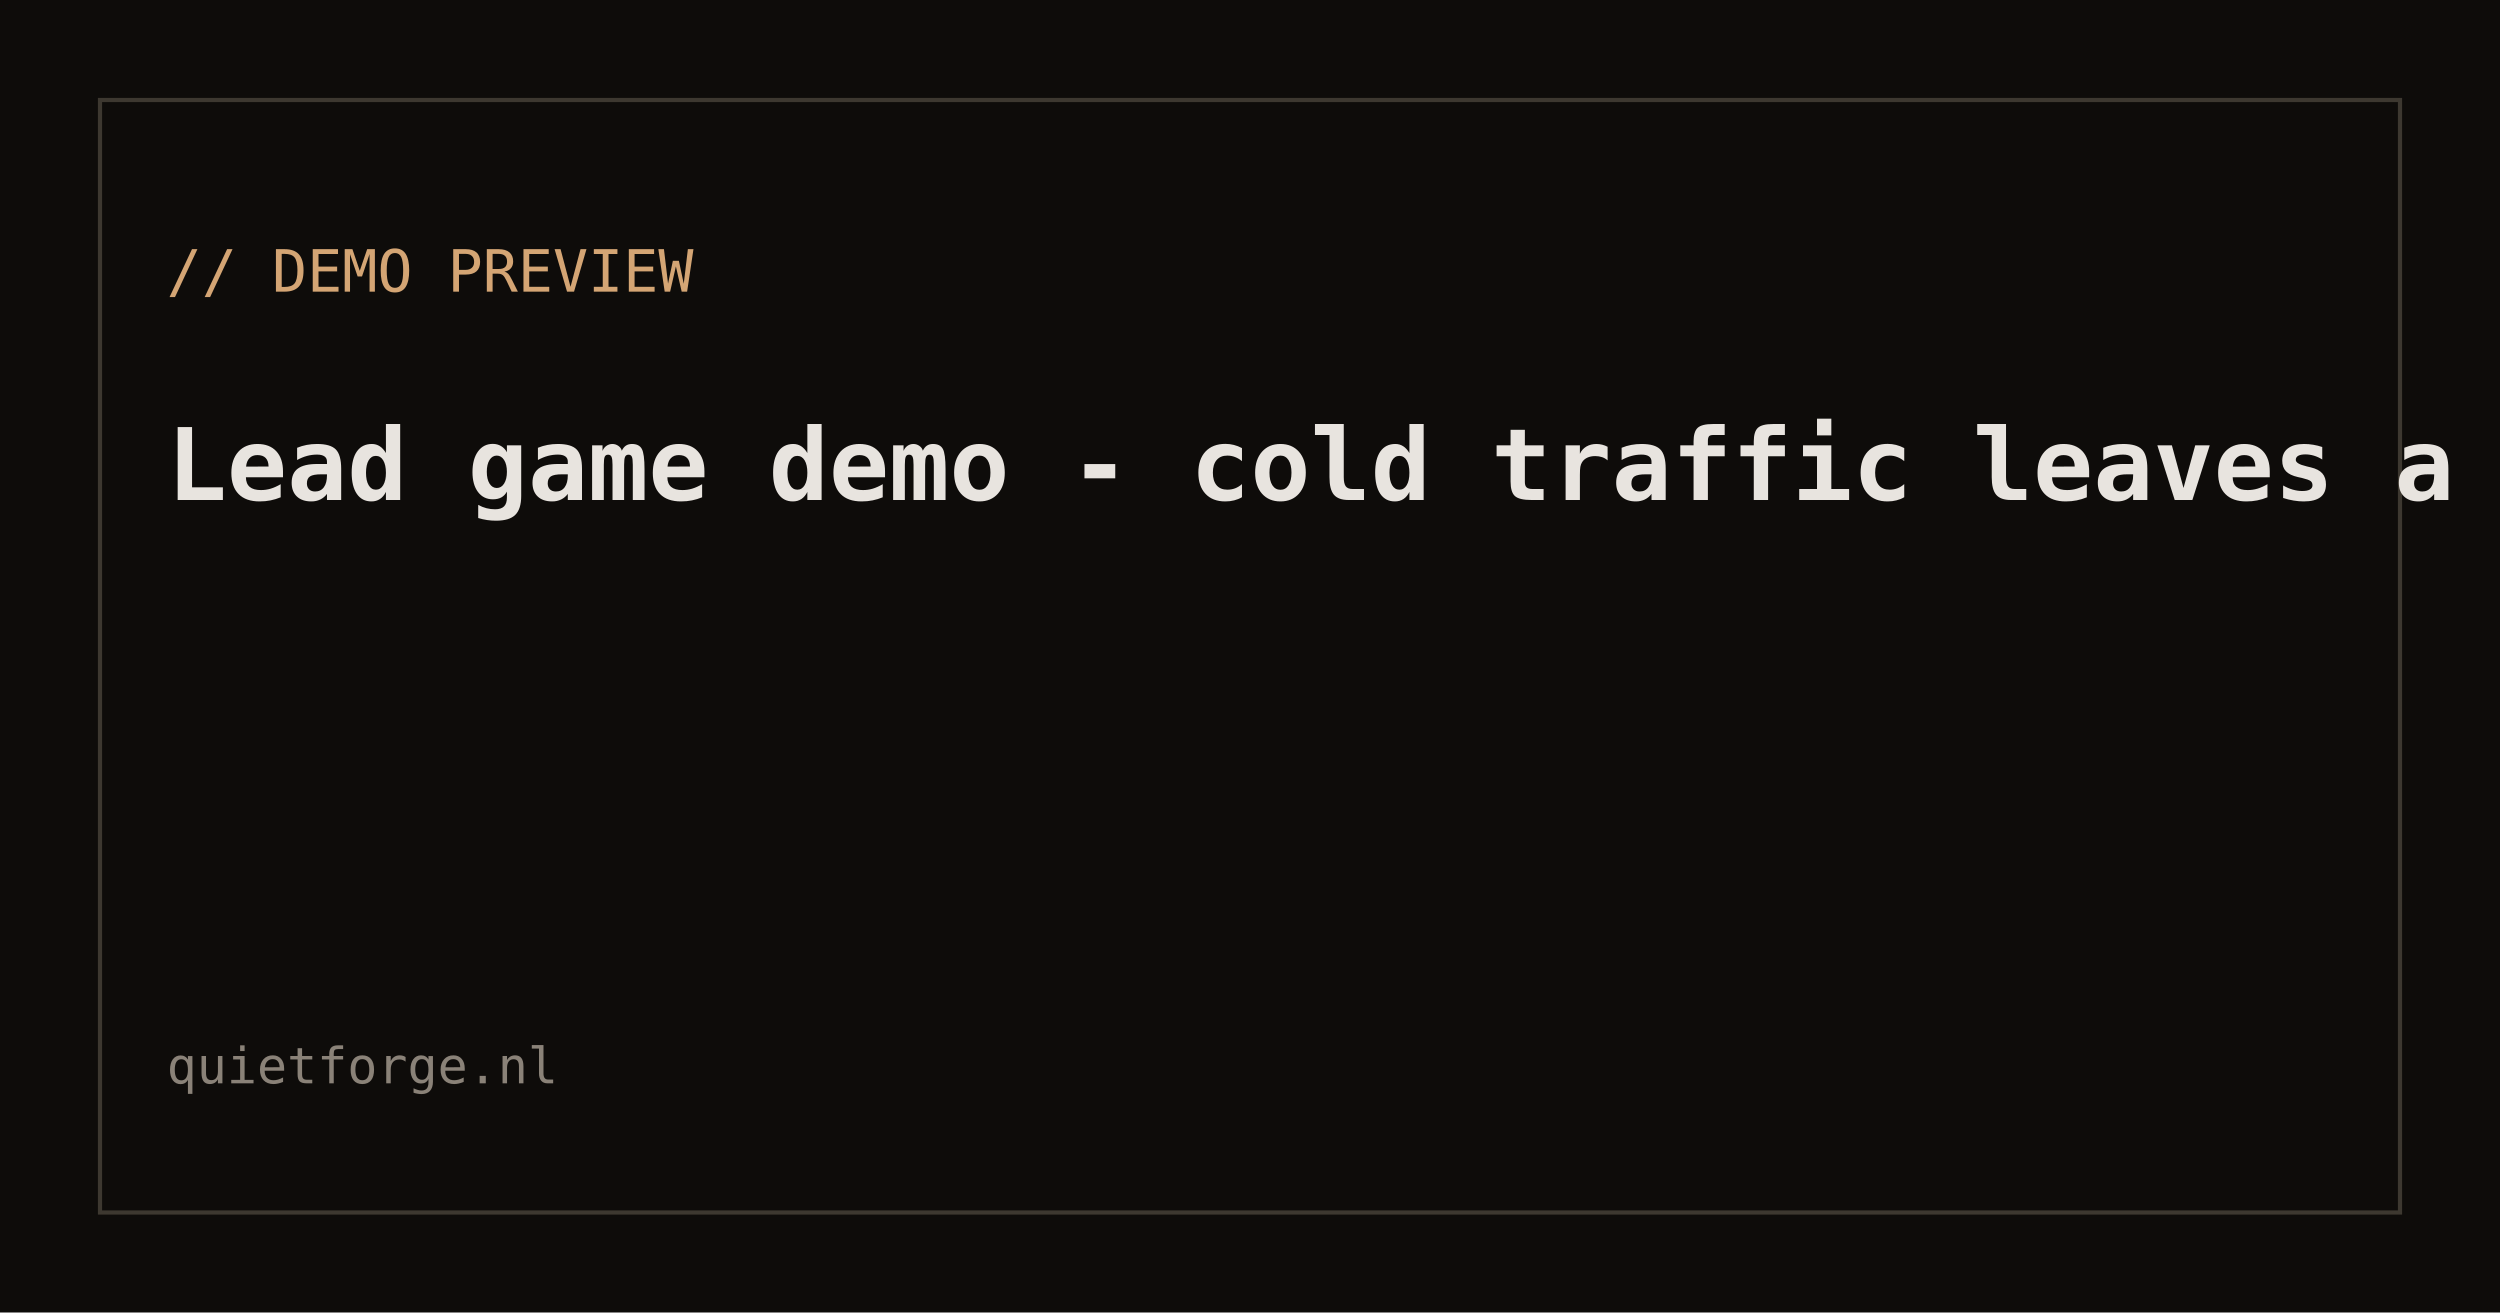
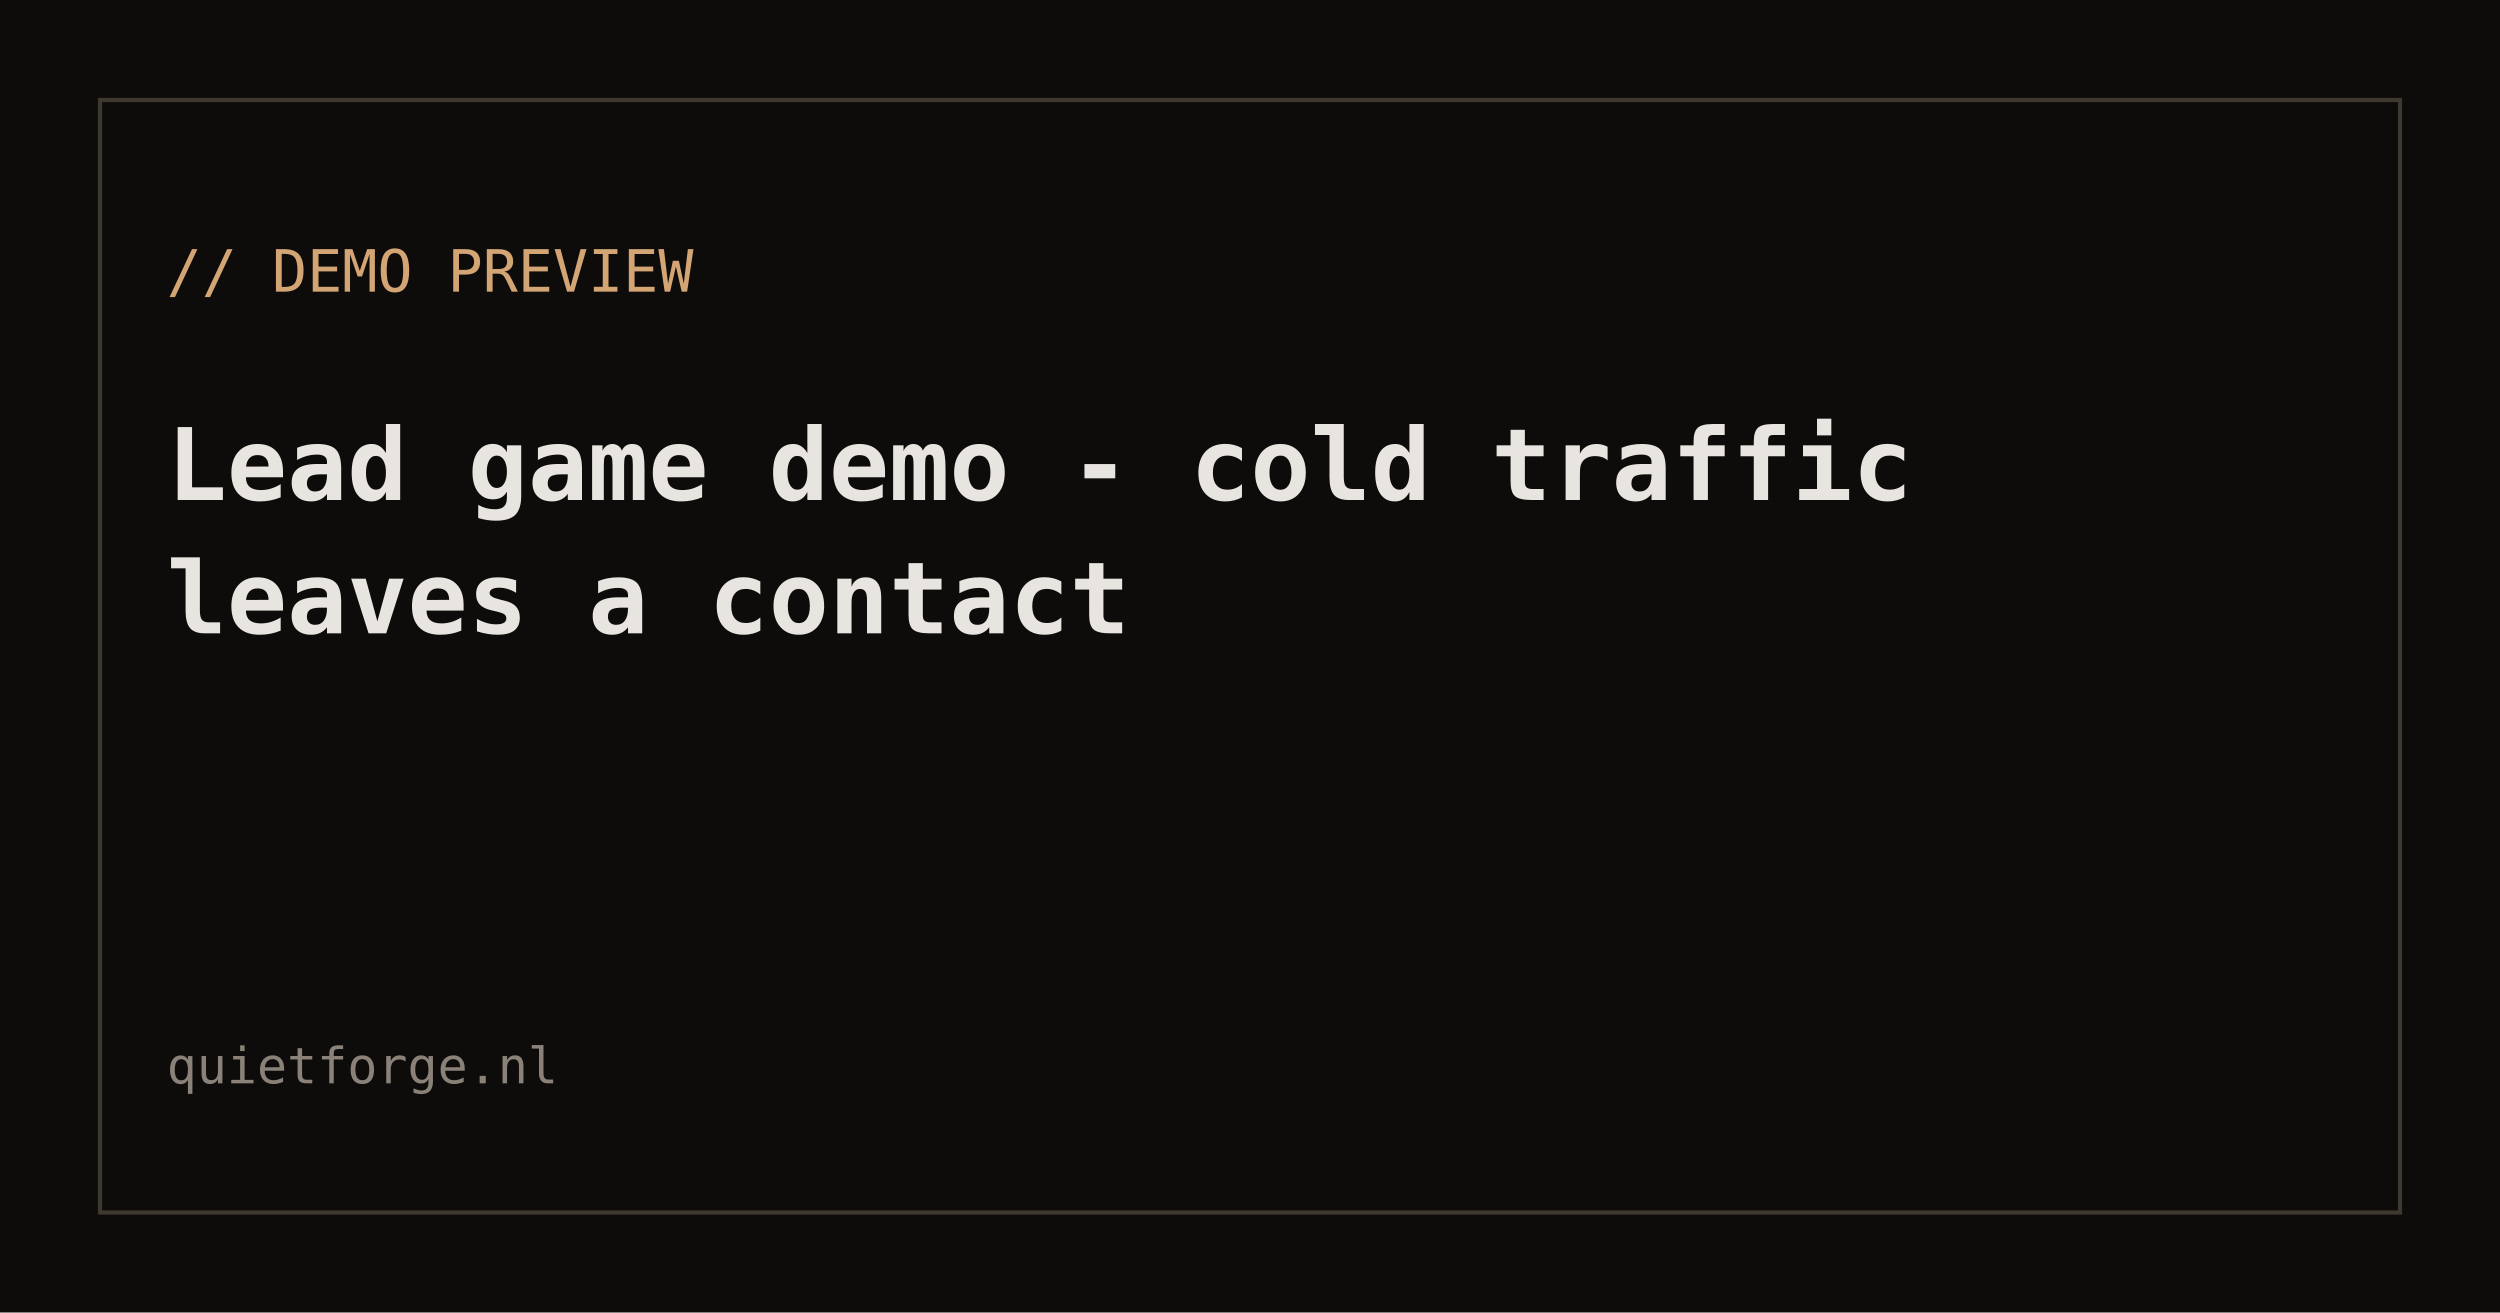
<svg xmlns="http://www.w3.org/2000/svg" width="1200" height="630" viewBox="0 0 1200 630">
  <rect width="1200" height="630" fill="#0e0c0a" />
  <rect x="48" y="48" width="1104" height="534" fill="none" stroke="#3d3830" stroke-width="2" />
  <text x="80" y="140" fill="#d4a574" font-family="monospace" font-size="28">// DEMO PREVIEW</text>
-   <text x="80" y="240" fill="#e8e4df" font-family="monospace" font-size="48" font-weight="bold">Lead game demo - cold traffic leaves a con</text>
+   <text x="80" y="240" fill="#e8e4df" font-family="monospace" font-size="48" font-weight="bold">Lead game demo - cold traffic</text>
+   <text x="80" y="304" fill="#e8e4df" font-family="monospace" font-size="48" font-weight="bold">leaves a contact</text>
  <text x="80" y="520" fill="#8a8278" font-family="monospace" font-size="24">quietforge.nl</text>
</svg>
